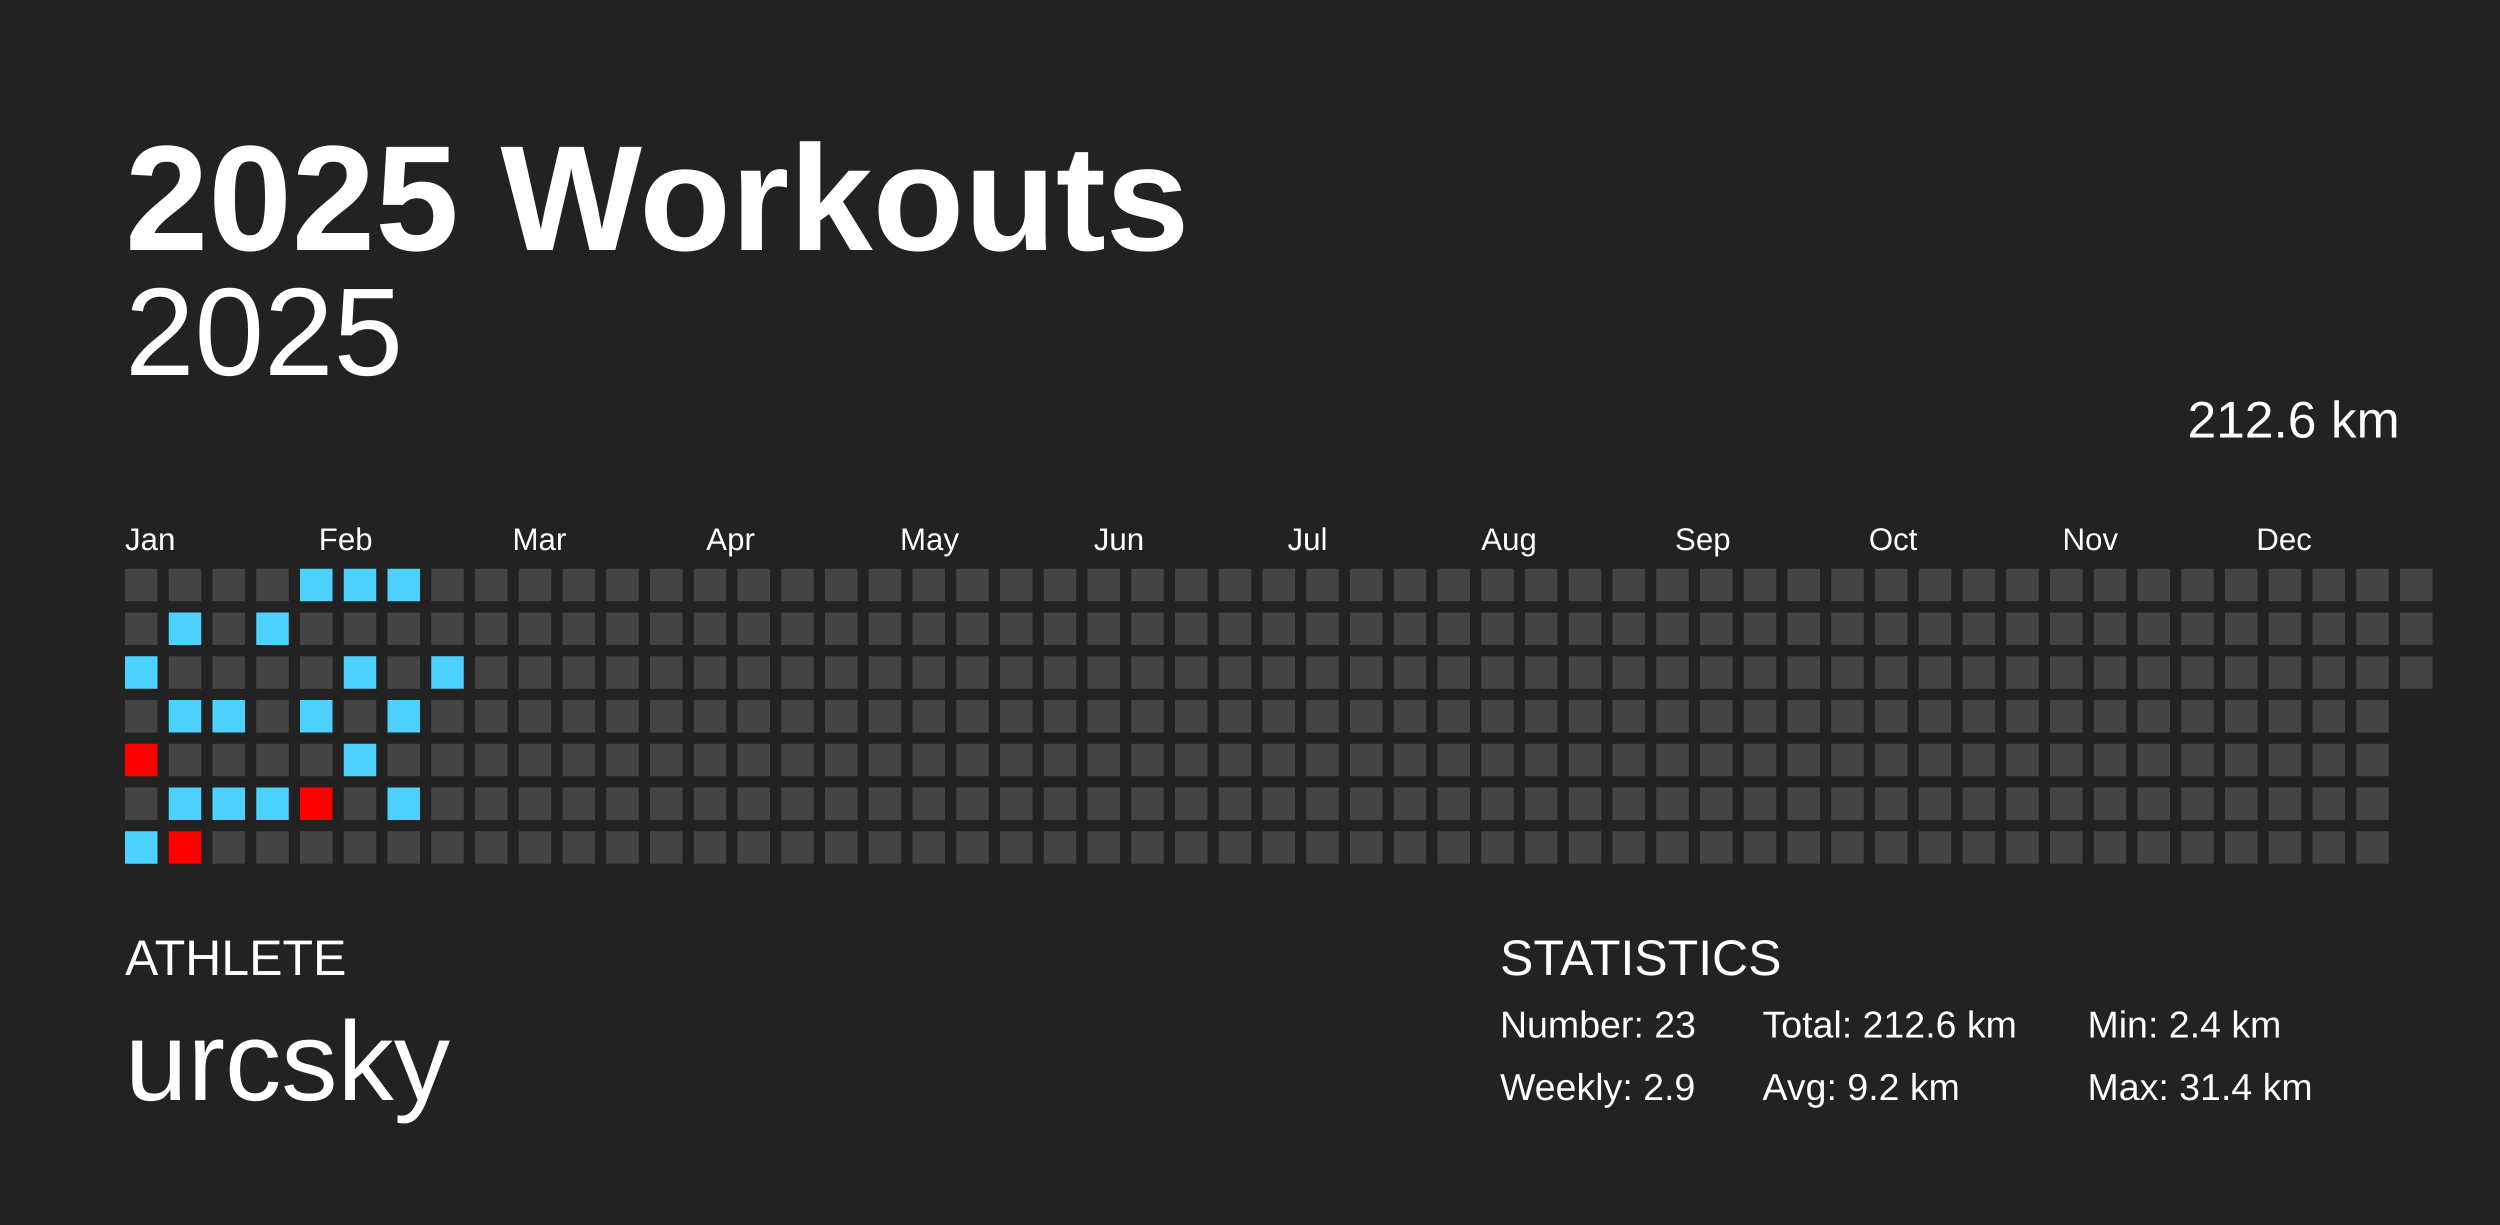
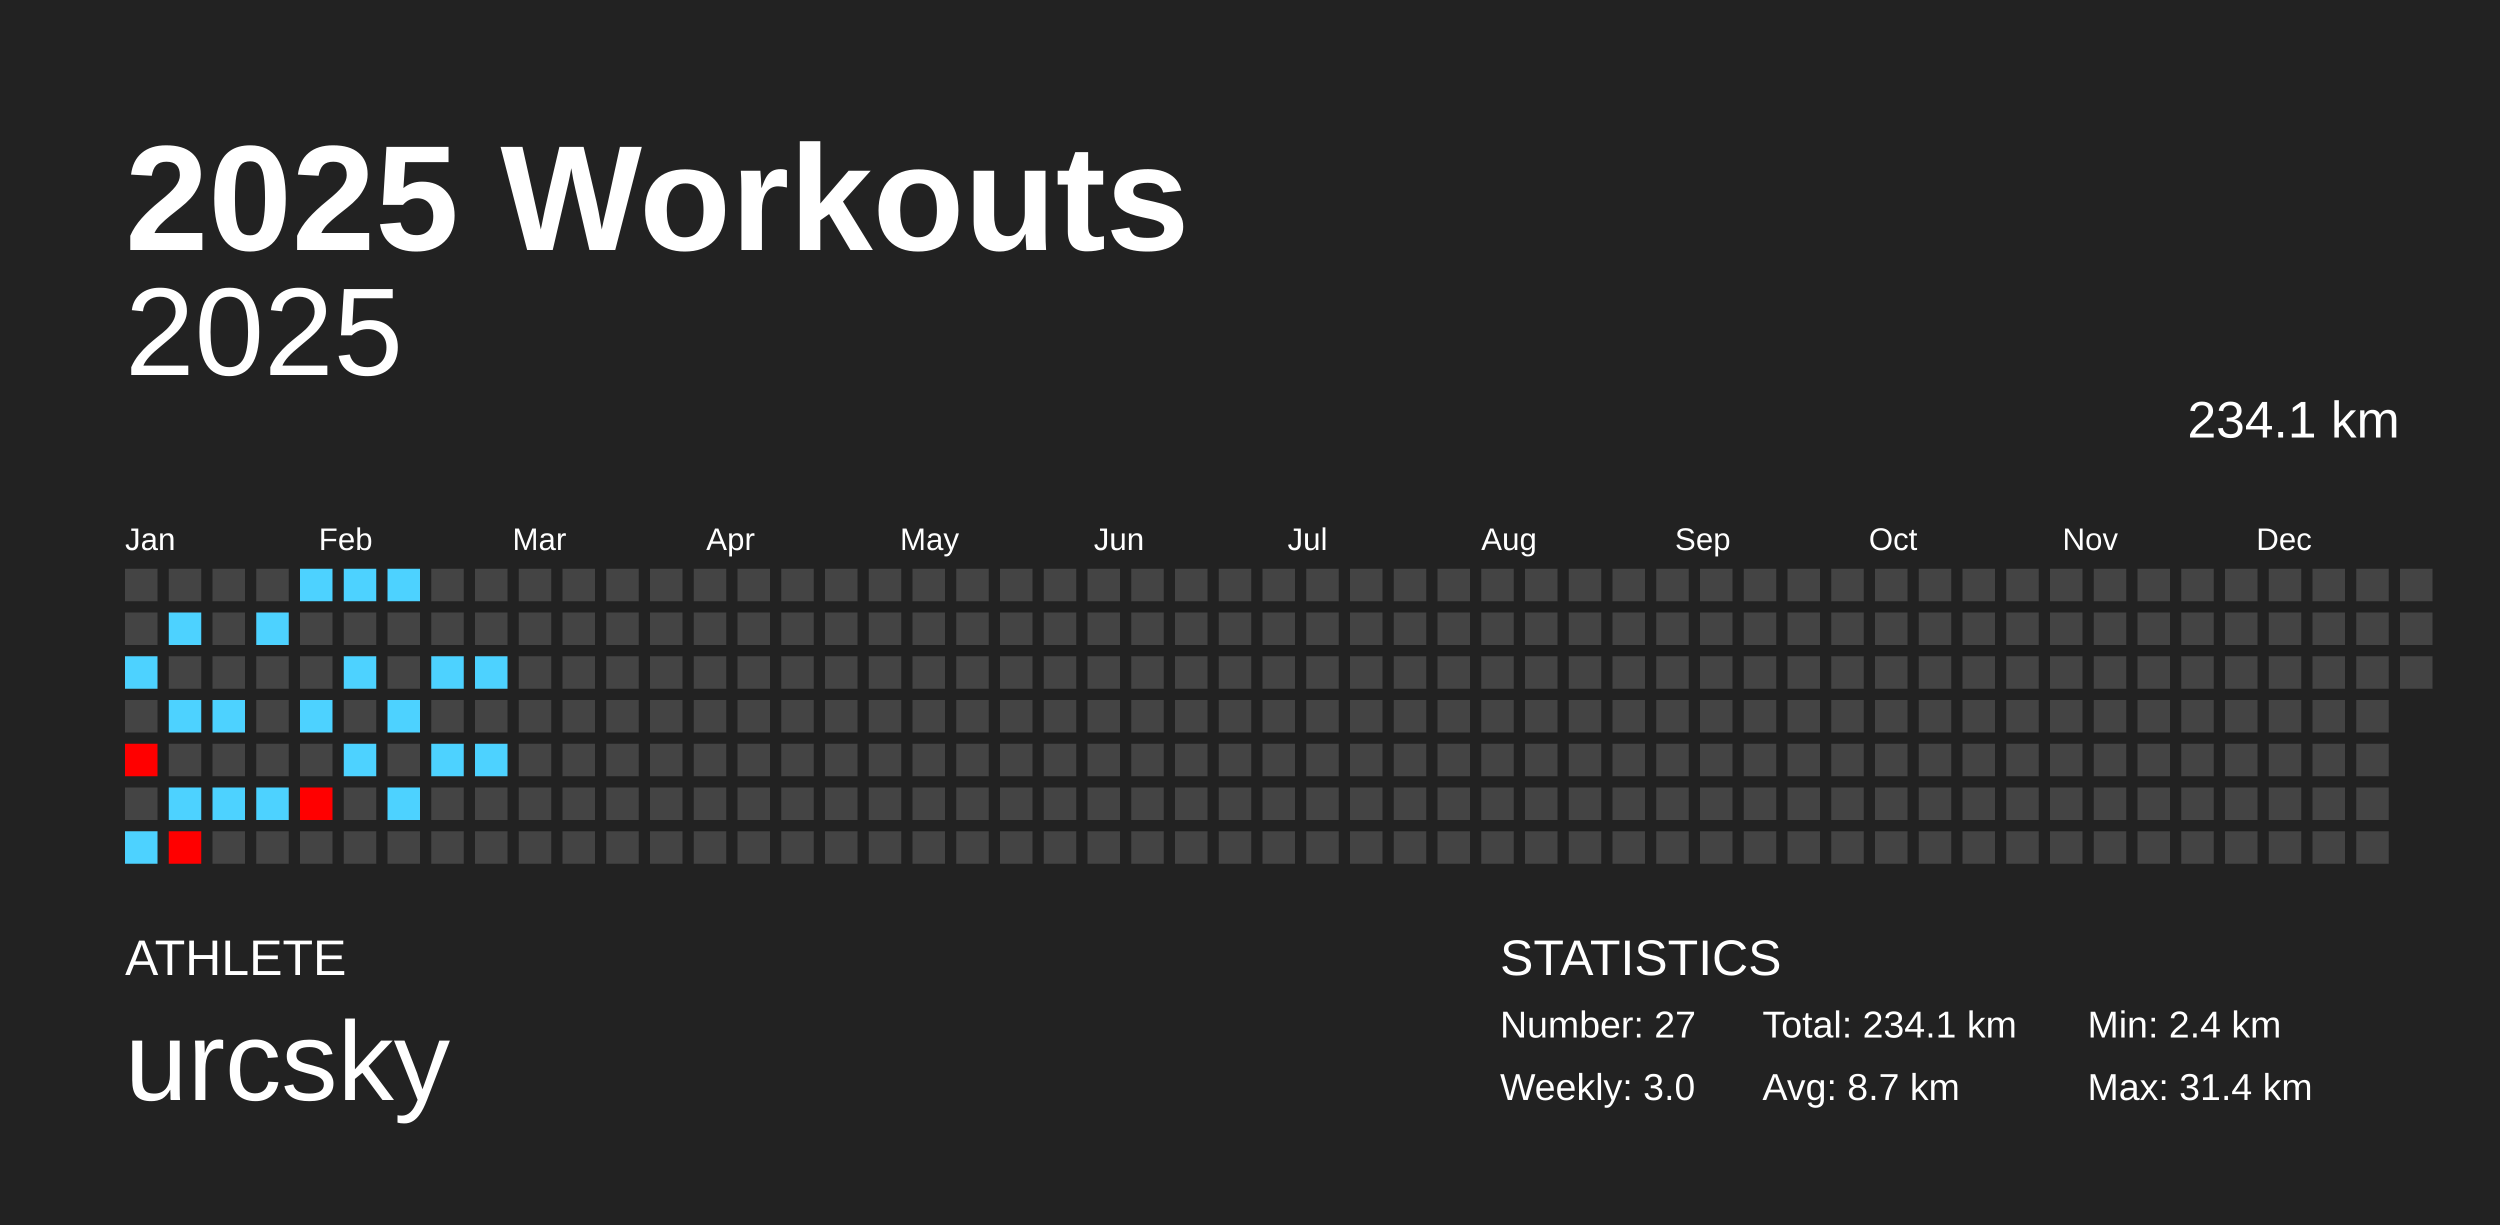
<svg xmlns="http://www.w3.org/2000/svg" baseProfile="full" height="98mm" version="1.1" viewBox="0,0,200,98" width="200mm">
  <defs />
  <rect fill="#222222" height="98" width="200" x="0" y="0" />
  <text fill="#FFFFFF" style="font-size:12px; font-family:Arial; font-weight:bold;" x="10" y="20">2025 Workouts</text>
  <text fill="#FFFFFF" style="font-size:4px; font-family:Arial" x="10" y="78">ATHLETE</text>
  <text fill="#FFFFFF" style="font-size:9px; font-family:Arial" x="10" y="88">urcsky</text>
  <text fill="#FFFFFF" style="font-size:4px; font-family:Arial" x="120" y="78">STATISTICS</text>
-   <text fill="#FFFFFF" style="font-size:3px; font-family:Arial" x="120" y="83">Number: 23</text>
-   <text fill="#FFFFFF" style="font-size:3px; font-family:Arial" x="120" y="88">Weekly: 2.9</text>
-   <text fill="#FFFFFF" style="font-size:3px; font-family:Arial" x="141" y="83">Total: 212.6 km</text>
-   <text fill="#FFFFFF" style="font-size:3px; font-family:Arial" x="141" y="88">Avg: 9.2 km</text>
+   <text fill="#FFFFFF" style="font-size:3px; font-family:Arial" x="120" y="83">Number: 27</text>
+   <text fill="#FFFFFF" style="font-size:3px; font-family:Arial" x="120" y="88">Weekly: 3.0</text>
+   <text fill="#FFFFFF" style="font-size:3px; font-family:Arial" x="141" y="83">Total: 234.1 km</text>
+   <text fill="#FFFFFF" style="font-size:3px; font-family:Arial" x="141" y="88">Avg: 8.7 km</text>
  <text fill="#FFFFFF" style="font-size:3px; font-family:Arial" x="167" y="83">Min: 2.4 km</text>
  <text fill="#FFFFFF" style="font-size:3px; font-family:Arial" x="167" y="88">Max: 31.4 km</text>
  <text alignment-baseline="hanging" fill="#FFFFFF" style="font-size:10.0px; font-family:Arial;" x="10" y="30">2025</text>
-   <text alignment-baseline="hanging" fill="#FFFFFF" style="font-size:4.125px; font-family:Arial;" x="175" y="35">212.6 km</text>
+   <text alignment-baseline="hanging" fill="#FFFFFF" style="font-size:4.125px; font-family:Arial;" x="175" y="35">234.1 km</text>
  <text fill="#FFFFFF" style="font-size:2.5px; font-family:Arial" x="10.0" y="44">Jan</text>
  <text fill="#FFFFFF" style="font-size:2.5px; font-family:Arial" x="25.5" y="44">Feb</text>
  <text fill="#FFFFFF" style="font-size:2.5px; font-family:Arial" x="41.0" y="44">Mar</text>
  <text fill="#FFFFFF" style="font-size:2.5px; font-family:Arial" x="56.5" y="44">Apr</text>
  <text fill="#FFFFFF" style="font-size:2.5px; font-family:Arial" x="72.0" y="44">May</text>
  <text fill="#FFFFFF" style="font-size:2.5px; font-family:Arial" x="87.5" y="44">Jun</text>
  <text fill="#FFFFFF" style="font-size:2.5px; font-family:Arial" x="103.0" y="44">Jul</text>
  <text fill="#FFFFFF" style="font-size:2.5px; font-family:Arial" x="118.5" y="44">Aug</text>
  <text fill="#FFFFFF" style="font-size:2.5px; font-family:Arial" x="134.0" y="44">Sep</text>
  <text fill="#FFFFFF" style="font-size:2.5px; font-family:Arial" x="149.5" y="44">Oct</text>
  <text fill="#FFFFFF" style="font-size:2.5px; font-family:Arial" x="165.0" y="44">Nov</text>
  <text fill="#FFFFFF" style="font-size:2.5px; font-family:Arial" x="180.5" y="44">Dec</text>
  <rect fill="#444444" height="2.6" width="2.6" x="10.0" y="45.5" />
  <rect fill="#444444" height="2.6" width="2.6" x="10.0" y="49.0" />
  <rect fill="#4dd2ff" height="2.6" width="2.6" x="10.0" y="52.5" />
  <rect fill="#444444" height="2.6" width="2.6" x="10.0" y="56.0" />
  <rect fill="red" height="2.6" width="2.6" x="10.0" y="59.5" />
  <rect fill="#444444" height="2.6" width="2.6" x="10.0" y="63.0" />
  <rect fill="#4dd2ff" height="2.6" width="2.6" x="10.0" y="66.5" />
  <rect fill="#444444" height="2.6" width="2.6" x="13.5" y="45.5" />
  <rect fill="#4dd2ff" height="2.6" width="2.6" x="13.5" y="49.0" />
  <rect fill="#444444" height="2.6" width="2.6" x="13.5" y="52.5" />
  <rect fill="#4dd2ff" height="2.6" width="2.6" x="13.5" y="56.0" />
  <rect fill="#444444" height="2.6" width="2.6" x="13.5" y="59.5" />
  <rect fill="#4dd2ff" height="2.6" width="2.6" x="13.5" y="63.0" />
  <rect fill="red" height="2.6" width="2.6" x="13.5" y="66.5" />
  <rect fill="#444444" height="2.6" width="2.6" x="17.0" y="45.5" />
  <rect fill="#444444" height="2.6" width="2.6" x="17.0" y="49.0" />
  <rect fill="#444444" height="2.6" width="2.6" x="17.0" y="52.5" />
  <rect fill="#4dd2ff" height="2.6" width="2.6" x="17.0" y="56.0" />
  <rect fill="#444444" height="2.6" width="2.6" x="17.0" y="59.5" />
  <rect fill="#4dd2ff" height="2.6" width="2.6" x="17.0" y="63.0" />
  <rect fill="#444444" height="2.6" width="2.6" x="17.0" y="66.5" />
  <rect fill="#444444" height="2.6" width="2.6" x="20.5" y="45.5" />
  <rect fill="#4dd2ff" height="2.6" width="2.6" x="20.5" y="49.0" />
  <rect fill="#444444" height="2.6" width="2.6" x="20.5" y="52.5" />
  <rect fill="#444444" height="2.6" width="2.6" x="20.5" y="56.0" />
  <rect fill="#444444" height="2.6" width="2.6" x="20.5" y="59.5" />
  <rect fill="#4dd2ff" height="2.6" width="2.6" x="20.5" y="63.0" />
  <rect fill="#444444" height="2.6" width="2.6" x="20.5" y="66.5" />
  <rect fill="#4dd2ff" height="2.6" width="2.6" x="24.0" y="45.5" />
  <rect fill="#444444" height="2.6" width="2.6" x="24.0" y="49.0" />
  <rect fill="#444444" height="2.6" width="2.6" x="24.0" y="52.5" />
  <rect fill="#4dd2ff" height="2.6" width="2.6" x="24.0" y="56.0" />
  <rect fill="#444444" height="2.6" width="2.6" x="24.0" y="59.5" />
  <rect fill="red" height="2.6" width="2.6" x="24.0" y="63.0" />
  <rect fill="#444444" height="2.6" width="2.6" x="24.0" y="66.5" />
  <rect fill="#4dd2ff" height="2.6" width="2.6" x="27.5" y="45.5" />
  <rect fill="#444444" height="2.6" width="2.6" x="27.5" y="49.0" />
  <rect fill="#4dd2ff" height="2.6" width="2.6" x="27.5" y="52.5" />
  <rect fill="#444444" height="2.6" width="2.6" x="27.5" y="56.0" />
  <rect fill="#4dd2ff" height="2.6" width="2.6" x="27.5" y="59.5" />
  <rect fill="#444444" height="2.6" width="2.6" x="27.5" y="63.0" />
  <rect fill="#444444" height="2.6" width="2.6" x="27.5" y="66.5" />
  <rect fill="#4dd2ff" height="2.6" width="2.6" x="31.0" y="45.5" />
  <rect fill="#444444" height="2.6" width="2.6" x="31.0" y="49.0" />
  <rect fill="#444444" height="2.6" width="2.6" x="31.0" y="52.5" />
  <rect fill="#4dd2ff" height="2.6" width="2.6" x="31.0" y="56.0" />
  <rect fill="#444444" height="2.6" width="2.6" x="31.0" y="59.5" />
  <rect fill="#4dd2ff" height="2.6" width="2.6" x="31.0" y="63.0" />
  <rect fill="#444444" height="2.6" width="2.6" x="31.0" y="66.5" />
  <rect fill="#444444" height="2.6" width="2.6" x="34.5" y="45.5" />
  <rect fill="#444444" height="2.6" width="2.6" x="34.5" y="49.0" />
  <rect fill="#4dd2ff" height="2.6" width="2.6" x="34.5" y="52.5" />
  <rect fill="#444444" height="2.6" width="2.6" x="34.5" y="56.0" />
-   <rect fill="#444444" height="2.6" width="2.6" x="34.5" y="59.5" />
+   <rect fill="#4dd2ff" height="2.6" width="2.6" x="34.5" y="59.5" />
  <rect fill="#444444" height="2.6" width="2.6" x="34.5" y="63.0" />
  <rect fill="#444444" height="2.6" width="2.6" x="34.5" y="66.5" />
  <rect fill="#444444" height="2.6" width="2.6" x="38.0" y="45.5" />
  <rect fill="#444444" height="2.6" width="2.6" x="38.0" y="49.0" />
-   <rect fill="#444444" height="2.6" width="2.6" x="38.0" y="52.5" />
+   <rect fill="#4dd2ff" height="2.6" width="2.6" x="38.0" y="52.5" />
  <rect fill="#444444" height="2.6" width="2.6" x="38.0" y="56.0" />
-   <rect fill="#444444" height="2.6" width="2.6" x="38.0" y="59.5" />
+   <rect fill="#4dd2ff" height="2.6" width="2.6" x="38.0" y="59.5" />
  <rect fill="#444444" height="2.6" width="2.6" x="38.0" y="63.0" />
  <rect fill="#444444" height="2.6" width="2.6" x="38.0" y="66.5" />
  <rect fill="#444444" height="2.6" width="2.6" x="41.5" y="45.5" />
  <rect fill="#444444" height="2.6" width="2.6" x="41.5" y="49.0" />
  <rect fill="#444444" height="2.6" width="2.6" x="41.5" y="52.5" />
  <rect fill="#444444" height="2.6" width="2.6" x="41.5" y="56.0" />
  <rect fill="#444444" height="2.6" width="2.6" x="41.5" y="59.5" />
  <rect fill="#444444" height="2.6" width="2.6" x="41.5" y="63.0" />
  <rect fill="#444444" height="2.6" width="2.6" x="41.5" y="66.5" />
  <rect fill="#444444" height="2.6" width="2.6" x="45.0" y="45.5" />
  <rect fill="#444444" height="2.6" width="2.6" x="45.0" y="49.0" />
  <rect fill="#444444" height="2.6" width="2.6" x="45.0" y="52.5" />
  <rect fill="#444444" height="2.6" width="2.6" x="45.0" y="56.0" />
  <rect fill="#444444" height="2.6" width="2.6" x="45.0" y="59.5" />
  <rect fill="#444444" height="2.6" width="2.6" x="45.0" y="63.0" />
  <rect fill="#444444" height="2.6" width="2.6" x="45.0" y="66.5" />
  <rect fill="#444444" height="2.6" width="2.6" x="48.5" y="45.5" />
  <rect fill="#444444" height="2.6" width="2.6" x="48.5" y="49.0" />
  <rect fill="#444444" height="2.6" width="2.6" x="48.5" y="52.5" />
  <rect fill="#444444" height="2.6" width="2.6" x="48.5" y="56.0" />
  <rect fill="#444444" height="2.6" width="2.6" x="48.5" y="59.5" />
  <rect fill="#444444" height="2.6" width="2.6" x="48.5" y="63.0" />
  <rect fill="#444444" height="2.6" width="2.6" x="48.5" y="66.5" />
  <rect fill="#444444" height="2.6" width="2.6" x="52.0" y="45.5" />
  <rect fill="#444444" height="2.6" width="2.6" x="52.0" y="49.0" />
  <rect fill="#444444" height="2.6" width="2.6" x="52.0" y="52.5" />
  <rect fill="#444444" height="2.6" width="2.6" x="52.0" y="56.0" />
  <rect fill="#444444" height="2.6" width="2.6" x="52.0" y="59.5" />
  <rect fill="#444444" height="2.6" width="2.6" x="52.0" y="63.0" />
  <rect fill="#444444" height="2.6" width="2.6" x="52.0" y="66.5" />
  <rect fill="#444444" height="2.6" width="2.6" x="55.5" y="45.5" />
  <rect fill="#444444" height="2.6" width="2.6" x="55.5" y="49.0" />
  <rect fill="#444444" height="2.6" width="2.6" x="55.5" y="52.5" />
  <rect fill="#444444" height="2.6" width="2.6" x="55.5" y="56.0" />
  <rect fill="#444444" height="2.6" width="2.6" x="55.5" y="59.5" />
  <rect fill="#444444" height="2.6" width="2.6" x="55.5" y="63.0" />
  <rect fill="#444444" height="2.6" width="2.6" x="55.5" y="66.5" />
  <rect fill="#444444" height="2.6" width="2.6" x="59.0" y="45.5" />
  <rect fill="#444444" height="2.6" width="2.6" x="59.0" y="49.0" />
  <rect fill="#444444" height="2.6" width="2.6" x="59.0" y="52.5" />
  <rect fill="#444444" height="2.6" width="2.6" x="59.0" y="56.0" />
  <rect fill="#444444" height="2.6" width="2.6" x="59.0" y="59.5" />
  <rect fill="#444444" height="2.6" width="2.6" x="59.0" y="63.0" />
  <rect fill="#444444" height="2.6" width="2.6" x="59.0" y="66.5" />
  <rect fill="#444444" height="2.6" width="2.6" x="62.5" y="45.5" />
  <rect fill="#444444" height="2.6" width="2.6" x="62.5" y="49.0" />
  <rect fill="#444444" height="2.6" width="2.6" x="62.5" y="52.5" />
  <rect fill="#444444" height="2.6" width="2.6" x="62.5" y="56.0" />
  <rect fill="#444444" height="2.6" width="2.6" x="62.5" y="59.5" />
  <rect fill="#444444" height="2.6" width="2.6" x="62.5" y="63.0" />
  <rect fill="#444444" height="2.6" width="2.6" x="62.5" y="66.5" />
  <rect fill="#444444" height="2.6" width="2.6" x="66.0" y="45.5" />
  <rect fill="#444444" height="2.6" width="2.6" x="66.0" y="49.0" />
  <rect fill="#444444" height="2.6" width="2.6" x="66.0" y="52.5" />
  <rect fill="#444444" height="2.6" width="2.6" x="66.0" y="56.0" />
  <rect fill="#444444" height="2.6" width="2.6" x="66.0" y="59.5" />
  <rect fill="#444444" height="2.6" width="2.6" x="66.0" y="63.0" />
  <rect fill="#444444" height="2.6" width="2.6" x="66.0" y="66.5" />
  <rect fill="#444444" height="2.6" width="2.6" x="69.5" y="45.5" />
  <rect fill="#444444" height="2.6" width="2.6" x="69.5" y="49.0" />
  <rect fill="#444444" height="2.6" width="2.6" x="69.5" y="52.5" />
  <rect fill="#444444" height="2.6" width="2.6" x="69.5" y="56.0" />
  <rect fill="#444444" height="2.6" width="2.6" x="69.5" y="59.5" />
  <rect fill="#444444" height="2.6" width="2.6" x="69.5" y="63.0" />
  <rect fill="#444444" height="2.6" width="2.6" x="69.5" y="66.5" />
  <rect fill="#444444" height="2.6" width="2.6" x="73.0" y="45.5" />
  <rect fill="#444444" height="2.6" width="2.6" x="73.0" y="49.0" />
  <rect fill="#444444" height="2.6" width="2.6" x="73.0" y="52.5" />
  <rect fill="#444444" height="2.6" width="2.6" x="73.0" y="56.0" />
  <rect fill="#444444" height="2.6" width="2.6" x="73.0" y="59.5" />
  <rect fill="#444444" height="2.6" width="2.6" x="73.0" y="63.0" />
  <rect fill="#444444" height="2.6" width="2.6" x="73.0" y="66.5" />
  <rect fill="#444444" height="2.6" width="2.6" x="76.5" y="45.5" />
  <rect fill="#444444" height="2.6" width="2.6" x="76.5" y="49.0" />
  <rect fill="#444444" height="2.6" width="2.6" x="76.5" y="52.5" />
  <rect fill="#444444" height="2.6" width="2.6" x="76.5" y="56.0" />
  <rect fill="#444444" height="2.6" width="2.6" x="76.5" y="59.5" />
  <rect fill="#444444" height="2.6" width="2.6" x="76.5" y="63.0" />
  <rect fill="#444444" height="2.6" width="2.6" x="76.5" y="66.5" />
  <rect fill="#444444" height="2.6" width="2.6" x="80.0" y="45.5" />
  <rect fill="#444444" height="2.6" width="2.6" x="80.0" y="49.0" />
  <rect fill="#444444" height="2.6" width="2.6" x="80.0" y="52.5" />
  <rect fill="#444444" height="2.6" width="2.6" x="80.0" y="56.0" />
  <rect fill="#444444" height="2.6" width="2.6" x="80.0" y="59.5" />
  <rect fill="#444444" height="2.6" width="2.6" x="80.0" y="63.0" />
  <rect fill="#444444" height="2.6" width="2.6" x="80.0" y="66.5" />
  <rect fill="#444444" height="2.6" width="2.6" x="83.5" y="45.5" />
  <rect fill="#444444" height="2.6" width="2.6" x="83.5" y="49.0" />
  <rect fill="#444444" height="2.6" width="2.6" x="83.5" y="52.5" />
  <rect fill="#444444" height="2.6" width="2.6" x="83.5" y="56.0" />
  <rect fill="#444444" height="2.6" width="2.6" x="83.5" y="59.5" />
  <rect fill="#444444" height="2.6" width="2.6" x="83.5" y="63.0" />
  <rect fill="#444444" height="2.6" width="2.6" x="83.5" y="66.5" />
  <rect fill="#444444" height="2.6" width="2.6" x="87.0" y="45.5" />
  <rect fill="#444444" height="2.6" width="2.6" x="87.0" y="49.0" />
  <rect fill="#444444" height="2.6" width="2.6" x="87.0" y="52.5" />
  <rect fill="#444444" height="2.6" width="2.6" x="87.0" y="56.0" />
  <rect fill="#444444" height="2.6" width="2.6" x="87.0" y="59.5" />
  <rect fill="#444444" height="2.6" width="2.6" x="87.0" y="63.0" />
  <rect fill="#444444" height="2.6" width="2.6" x="87.0" y="66.5" />
  <rect fill="#444444" height="2.6" width="2.6" x="90.5" y="45.5" />
  <rect fill="#444444" height="2.6" width="2.6" x="90.5" y="49.0" />
  <rect fill="#444444" height="2.6" width="2.6" x="90.5" y="52.5" />
  <rect fill="#444444" height="2.6" width="2.6" x="90.5" y="56.0" />
  <rect fill="#444444" height="2.6" width="2.6" x="90.5" y="59.5" />
  <rect fill="#444444" height="2.6" width="2.6" x="90.5" y="63.0" />
  <rect fill="#444444" height="2.6" width="2.6" x="90.5" y="66.5" />
  <rect fill="#444444" height="2.6" width="2.6" x="94.0" y="45.5" />
  <rect fill="#444444" height="2.6" width="2.6" x="94.0" y="49.0" />
  <rect fill="#444444" height="2.6" width="2.6" x="94.0" y="52.5" />
  <rect fill="#444444" height="2.6" width="2.6" x="94.0" y="56.0" />
  <rect fill="#444444" height="2.6" width="2.6" x="94.0" y="59.5" />
  <rect fill="#444444" height="2.6" width="2.6" x="94.0" y="63.0" />
  <rect fill="#444444" height="2.6" width="2.6" x="94.0" y="66.5" />
  <rect fill="#444444" height="2.6" width="2.6" x="97.5" y="45.5" />
  <rect fill="#444444" height="2.6" width="2.6" x="97.5" y="49.0" />
  <rect fill="#444444" height="2.6" width="2.6" x="97.5" y="52.5" />
  <rect fill="#444444" height="2.6" width="2.6" x="97.5" y="56.0" />
  <rect fill="#444444" height="2.6" width="2.6" x="97.5" y="59.5" />
  <rect fill="#444444" height="2.6" width="2.6" x="97.5" y="63.0" />
  <rect fill="#444444" height="2.6" width="2.6" x="97.5" y="66.5" />
  <rect fill="#444444" height="2.6" width="2.6" x="101.0" y="45.5" />
  <rect fill="#444444" height="2.6" width="2.6" x="101.0" y="49.0" />
  <rect fill="#444444" height="2.6" width="2.6" x="101.0" y="52.5" />
  <rect fill="#444444" height="2.6" width="2.6" x="101.0" y="56.0" />
  <rect fill="#444444" height="2.6" width="2.6" x="101.0" y="59.5" />
  <rect fill="#444444" height="2.6" width="2.6" x="101.0" y="63.0" />
  <rect fill="#444444" height="2.6" width="2.6" x="101.0" y="66.5" />
  <rect fill="#444444" height="2.6" width="2.6" x="104.5" y="45.5" />
  <rect fill="#444444" height="2.6" width="2.6" x="104.5" y="49.0" />
  <rect fill="#444444" height="2.6" width="2.6" x="104.5" y="52.5" />
  <rect fill="#444444" height="2.6" width="2.6" x="104.5" y="56.0" />
  <rect fill="#444444" height="2.6" width="2.6" x="104.5" y="59.5" />
  <rect fill="#444444" height="2.6" width="2.6" x="104.5" y="63.0" />
  <rect fill="#444444" height="2.6" width="2.6" x="104.5" y="66.5" />
  <rect fill="#444444" height="2.6" width="2.6" x="108.0" y="45.5" />
  <rect fill="#444444" height="2.6" width="2.6" x="108.0" y="49.0" />
  <rect fill="#444444" height="2.6" width="2.6" x="108.0" y="52.5" />
  <rect fill="#444444" height="2.6" width="2.6" x="108.0" y="56.0" />
  <rect fill="#444444" height="2.6" width="2.6" x="108.0" y="59.5" />
  <rect fill="#444444" height="2.6" width="2.6" x="108.0" y="63.0" />
  <rect fill="#444444" height="2.6" width="2.6" x="108.0" y="66.5" />
  <rect fill="#444444" height="2.6" width="2.6" x="111.5" y="45.5" />
  <rect fill="#444444" height="2.6" width="2.6" x="111.5" y="49.0" />
  <rect fill="#444444" height="2.6" width="2.6" x="111.5" y="52.5" />
  <rect fill="#444444" height="2.6" width="2.6" x="111.5" y="56.0" />
  <rect fill="#444444" height="2.6" width="2.6" x="111.5" y="59.5" />
  <rect fill="#444444" height="2.6" width="2.6" x="111.5" y="63.0" />
  <rect fill="#444444" height="2.6" width="2.6" x="111.5" y="66.5" />
  <rect fill="#444444" height="2.6" width="2.6" x="115.0" y="45.5" />
  <rect fill="#444444" height="2.6" width="2.6" x="115.0" y="49.0" />
  <rect fill="#444444" height="2.6" width="2.6" x="115.0" y="52.5" />
  <rect fill="#444444" height="2.6" width="2.6" x="115.0" y="56.0" />
  <rect fill="#444444" height="2.6" width="2.6" x="115.0" y="59.5" />
  <rect fill="#444444" height="2.6" width="2.6" x="115.0" y="63.0" />
  <rect fill="#444444" height="2.6" width="2.6" x="115.0" y="66.5" />
  <rect fill="#444444" height="2.6" width="2.6" x="118.5" y="45.5" />
  <rect fill="#444444" height="2.6" width="2.6" x="118.5" y="49.0" />
  <rect fill="#444444" height="2.6" width="2.6" x="118.5" y="52.5" />
  <rect fill="#444444" height="2.6" width="2.6" x="118.5" y="56.0" />
  <rect fill="#444444" height="2.6" width="2.6" x="118.5" y="59.5" />
  <rect fill="#444444" height="2.6" width="2.6" x="118.5" y="63.0" />
  <rect fill="#444444" height="2.6" width="2.6" x="118.5" y="66.5" />
  <rect fill="#444444" height="2.6" width="2.6" x="122.0" y="45.5" />
  <rect fill="#444444" height="2.6" width="2.6" x="122.0" y="49.0" />
  <rect fill="#444444" height="2.6" width="2.6" x="122.0" y="52.5" />
  <rect fill="#444444" height="2.6" width="2.6" x="122.0" y="56.0" />
  <rect fill="#444444" height="2.6" width="2.6" x="122.0" y="59.5" />
  <rect fill="#444444" height="2.6" width="2.6" x="122.0" y="63.0" />
  <rect fill="#444444" height="2.6" width="2.6" x="122.0" y="66.5" />
  <rect fill="#444444" height="2.6" width="2.6" x="125.5" y="45.5" />
  <rect fill="#444444" height="2.6" width="2.6" x="125.5" y="49.0" />
  <rect fill="#444444" height="2.6" width="2.6" x="125.5" y="52.5" />
  <rect fill="#444444" height="2.6" width="2.6" x="125.5" y="56.0" />
  <rect fill="#444444" height="2.6" width="2.6" x="125.5" y="59.5" />
  <rect fill="#444444" height="2.6" width="2.6" x="125.5" y="63.0" />
  <rect fill="#444444" height="2.6" width="2.6" x="125.5" y="66.5" />
  <rect fill="#444444" height="2.6" width="2.6" x="129.0" y="45.5" />
  <rect fill="#444444" height="2.6" width="2.6" x="129.0" y="49.0" />
  <rect fill="#444444" height="2.6" width="2.6" x="129.0" y="52.5" />
  <rect fill="#444444" height="2.6" width="2.6" x="129.0" y="56.0" />
  <rect fill="#444444" height="2.6" width="2.6" x="129.0" y="59.5" />
  <rect fill="#444444" height="2.6" width="2.6" x="129.0" y="63.0" />
  <rect fill="#444444" height="2.6" width="2.6" x="129.0" y="66.5" />
  <rect fill="#444444" height="2.6" width="2.6" x="132.5" y="45.5" />
  <rect fill="#444444" height="2.6" width="2.6" x="132.5" y="49.0" />
  <rect fill="#444444" height="2.6" width="2.6" x="132.5" y="52.5" />
  <rect fill="#444444" height="2.6" width="2.6" x="132.5" y="56.0" />
  <rect fill="#444444" height="2.6" width="2.6" x="132.5" y="59.5" />
  <rect fill="#444444" height="2.6" width="2.6" x="132.5" y="63.0" />
  <rect fill="#444444" height="2.6" width="2.6" x="132.5" y="66.5" />
  <rect fill="#444444" height="2.6" width="2.6" x="136.0" y="45.5" />
  <rect fill="#444444" height="2.6" width="2.6" x="136.0" y="49.0" />
  <rect fill="#444444" height="2.6" width="2.6" x="136.0" y="52.5" />
  <rect fill="#444444" height="2.6" width="2.6" x="136.0" y="56.0" />
  <rect fill="#444444" height="2.6" width="2.6" x="136.0" y="59.5" />
  <rect fill="#444444" height="2.6" width="2.6" x="136.0" y="63.0" />
  <rect fill="#444444" height="2.6" width="2.6" x="136.0" y="66.5" />
  <rect fill="#444444" height="2.6" width="2.6" x="139.5" y="45.5" />
  <rect fill="#444444" height="2.6" width="2.6" x="139.5" y="49.0" />
  <rect fill="#444444" height="2.6" width="2.6" x="139.5" y="52.5" />
  <rect fill="#444444" height="2.6" width="2.6" x="139.5" y="56.0" />
  <rect fill="#444444" height="2.6" width="2.6" x="139.5" y="59.5" />
  <rect fill="#444444" height="2.6" width="2.6" x="139.5" y="63.0" />
  <rect fill="#444444" height="2.6" width="2.6" x="139.5" y="66.5" />
  <rect fill="#444444" height="2.6" width="2.6" x="143.0" y="45.5" />
  <rect fill="#444444" height="2.6" width="2.6" x="143.0" y="49.0" />
  <rect fill="#444444" height="2.6" width="2.6" x="143.0" y="52.5" />
  <rect fill="#444444" height="2.6" width="2.6" x="143.0" y="56.0" />
  <rect fill="#444444" height="2.6" width="2.6" x="143.0" y="59.5" />
  <rect fill="#444444" height="2.6" width="2.6" x="143.0" y="63.0" />
  <rect fill="#444444" height="2.6" width="2.6" x="143.0" y="66.5" />
  <rect fill="#444444" height="2.6" width="2.6" x="146.5" y="45.5" />
  <rect fill="#444444" height="2.6" width="2.6" x="146.5" y="49.0" />
  <rect fill="#444444" height="2.6" width="2.6" x="146.5" y="52.5" />
  <rect fill="#444444" height="2.6" width="2.6" x="146.5" y="56.0" />
  <rect fill="#444444" height="2.6" width="2.6" x="146.5" y="59.5" />
  <rect fill="#444444" height="2.6" width="2.6" x="146.5" y="63.0" />
  <rect fill="#444444" height="2.6" width="2.6" x="146.5" y="66.5" />
  <rect fill="#444444" height="2.6" width="2.6" x="150.0" y="45.5" />
  <rect fill="#444444" height="2.6" width="2.6" x="150.0" y="49.0" />
  <rect fill="#444444" height="2.6" width="2.6" x="150.0" y="52.5" />
  <rect fill="#444444" height="2.6" width="2.6" x="150.0" y="56.0" />
  <rect fill="#444444" height="2.6" width="2.6" x="150.0" y="59.5" />
  <rect fill="#444444" height="2.6" width="2.6" x="150.0" y="63.0" />
  <rect fill="#444444" height="2.6" width="2.6" x="150.0" y="66.5" />
  <rect fill="#444444" height="2.6" width="2.6" x="153.5" y="45.5" />
  <rect fill="#444444" height="2.6" width="2.6" x="153.5" y="49.0" />
  <rect fill="#444444" height="2.6" width="2.6" x="153.5" y="52.5" />
  <rect fill="#444444" height="2.6" width="2.6" x="153.5" y="56.0" />
  <rect fill="#444444" height="2.6" width="2.6" x="153.5" y="59.5" />
  <rect fill="#444444" height="2.6" width="2.6" x="153.5" y="63.0" />
  <rect fill="#444444" height="2.6" width="2.6" x="153.5" y="66.5" />
  <rect fill="#444444" height="2.6" width="2.6" x="157.0" y="45.5" />
  <rect fill="#444444" height="2.6" width="2.6" x="157.0" y="49.0" />
  <rect fill="#444444" height="2.6" width="2.6" x="157.0" y="52.5" />
  <rect fill="#444444" height="2.6" width="2.6" x="157.0" y="56.0" />
  <rect fill="#444444" height="2.6" width="2.6" x="157.0" y="59.5" />
  <rect fill="#444444" height="2.6" width="2.6" x="157.0" y="63.0" />
  <rect fill="#444444" height="2.6" width="2.6" x="157.0" y="66.5" />
  <rect fill="#444444" height="2.6" width="2.6" x="160.5" y="45.5" />
  <rect fill="#444444" height="2.6" width="2.6" x="160.5" y="49.0" />
  <rect fill="#444444" height="2.6" width="2.6" x="160.5" y="52.5" />
  <rect fill="#444444" height="2.6" width="2.6" x="160.5" y="56.0" />
  <rect fill="#444444" height="2.6" width="2.6" x="160.5" y="59.5" />
  <rect fill="#444444" height="2.6" width="2.6" x="160.5" y="63.0" />
  <rect fill="#444444" height="2.6" width="2.6" x="160.5" y="66.5" />
  <rect fill="#444444" height="2.6" width="2.6" x="164.0" y="45.5" />
  <rect fill="#444444" height="2.6" width="2.6" x="164.0" y="49.0" />
  <rect fill="#444444" height="2.6" width="2.6" x="164.0" y="52.5" />
  <rect fill="#444444" height="2.6" width="2.6" x="164.0" y="56.0" />
  <rect fill="#444444" height="2.6" width="2.6" x="164.0" y="59.5" />
  <rect fill="#444444" height="2.6" width="2.6" x="164.0" y="63.0" />
  <rect fill="#444444" height="2.6" width="2.6" x="164.0" y="66.5" />
  <rect fill="#444444" height="2.6" width="2.6" x="167.5" y="45.5" />
  <rect fill="#444444" height="2.6" width="2.6" x="167.5" y="49.0" />
  <rect fill="#444444" height="2.6" width="2.6" x="167.5" y="52.5" />
  <rect fill="#444444" height="2.6" width="2.6" x="167.5" y="56.0" />
  <rect fill="#444444" height="2.6" width="2.6" x="167.5" y="59.5" />
  <rect fill="#444444" height="2.6" width="2.6" x="167.5" y="63.0" />
  <rect fill="#444444" height="2.6" width="2.6" x="167.5" y="66.5" />
  <rect fill="#444444" height="2.6" width="2.6" x="171.0" y="45.5" />
  <rect fill="#444444" height="2.6" width="2.6" x="171.0" y="49.0" />
  <rect fill="#444444" height="2.6" width="2.6" x="171.0" y="52.5" />
  <rect fill="#444444" height="2.6" width="2.6" x="171.0" y="56.0" />
  <rect fill="#444444" height="2.6" width="2.6" x="171.0" y="59.5" />
  <rect fill="#444444" height="2.6" width="2.6" x="171.0" y="63.0" />
  <rect fill="#444444" height="2.6" width="2.6" x="171.0" y="66.5" />
  <rect fill="#444444" height="2.6" width="2.6" x="174.5" y="45.5" />
  <rect fill="#444444" height="2.6" width="2.6" x="174.5" y="49.0" />
  <rect fill="#444444" height="2.6" width="2.6" x="174.5" y="52.5" />
  <rect fill="#444444" height="2.6" width="2.6" x="174.5" y="56.0" />
  <rect fill="#444444" height="2.6" width="2.6" x="174.5" y="59.5" />
  <rect fill="#444444" height="2.6" width="2.6" x="174.5" y="63.0" />
  <rect fill="#444444" height="2.6" width="2.6" x="174.5" y="66.5" />
  <rect fill="#444444" height="2.6" width="2.6" x="178.0" y="45.5" />
  <rect fill="#444444" height="2.6" width="2.6" x="178.0" y="49.0" />
  <rect fill="#444444" height="2.6" width="2.6" x="178.0" y="52.5" />
  <rect fill="#444444" height="2.6" width="2.6" x="178.0" y="56.0" />
  <rect fill="#444444" height="2.6" width="2.6" x="178.0" y="59.5" />
  <rect fill="#444444" height="2.6" width="2.6" x="178.0" y="63.0" />
  <rect fill="#444444" height="2.6" width="2.6" x="178.0" y="66.5" />
  <rect fill="#444444" height="2.6" width="2.6" x="181.5" y="45.5" />
  <rect fill="#444444" height="2.6" width="2.6" x="181.5" y="49.0" />
  <rect fill="#444444" height="2.6" width="2.6" x="181.5" y="52.5" />
  <rect fill="#444444" height="2.6" width="2.6" x="181.5" y="56.0" />
  <rect fill="#444444" height="2.6" width="2.6" x="181.5" y="59.5" />
  <rect fill="#444444" height="2.6" width="2.6" x="181.5" y="63.0" />
  <rect fill="#444444" height="2.6" width="2.6" x="181.5" y="66.5" />
  <rect fill="#444444" height="2.6" width="2.6" x="185.0" y="45.5" />
  <rect fill="#444444" height="2.6" width="2.6" x="185.0" y="49.0" />
  <rect fill="#444444" height="2.6" width="2.6" x="185.0" y="52.5" />
  <rect fill="#444444" height="2.6" width="2.6" x="185.0" y="56.0" />
  <rect fill="#444444" height="2.6" width="2.6" x="185.0" y="59.5" />
  <rect fill="#444444" height="2.6" width="2.6" x="185.0" y="63.0" />
  <rect fill="#444444" height="2.6" width="2.6" x="185.0" y="66.5" />
  <rect fill="#444444" height="2.6" width="2.6" x="188.5" y="45.5" />
  <rect fill="#444444" height="2.6" width="2.6" x="188.5" y="49.0" />
  <rect fill="#444444" height="2.6" width="2.6" x="188.5" y="52.5" />
  <rect fill="#444444" height="2.6" width="2.6" x="188.5" y="56.0" />
  <rect fill="#444444" height="2.6" width="2.6" x="188.5" y="59.5" />
  <rect fill="#444444" height="2.6" width="2.6" x="188.5" y="63.0" />
  <rect fill="#444444" height="2.6" width="2.6" x="188.5" y="66.5" />
  <rect fill="#444444" height="2.6" width="2.6" x="192.0" y="45.5" />
  <rect fill="#444444" height="2.6" width="2.6" x="192.0" y="49.0" />
  <rect fill="#444444" height="2.6" width="2.6" x="192.0" y="52.5" />
</svg>
